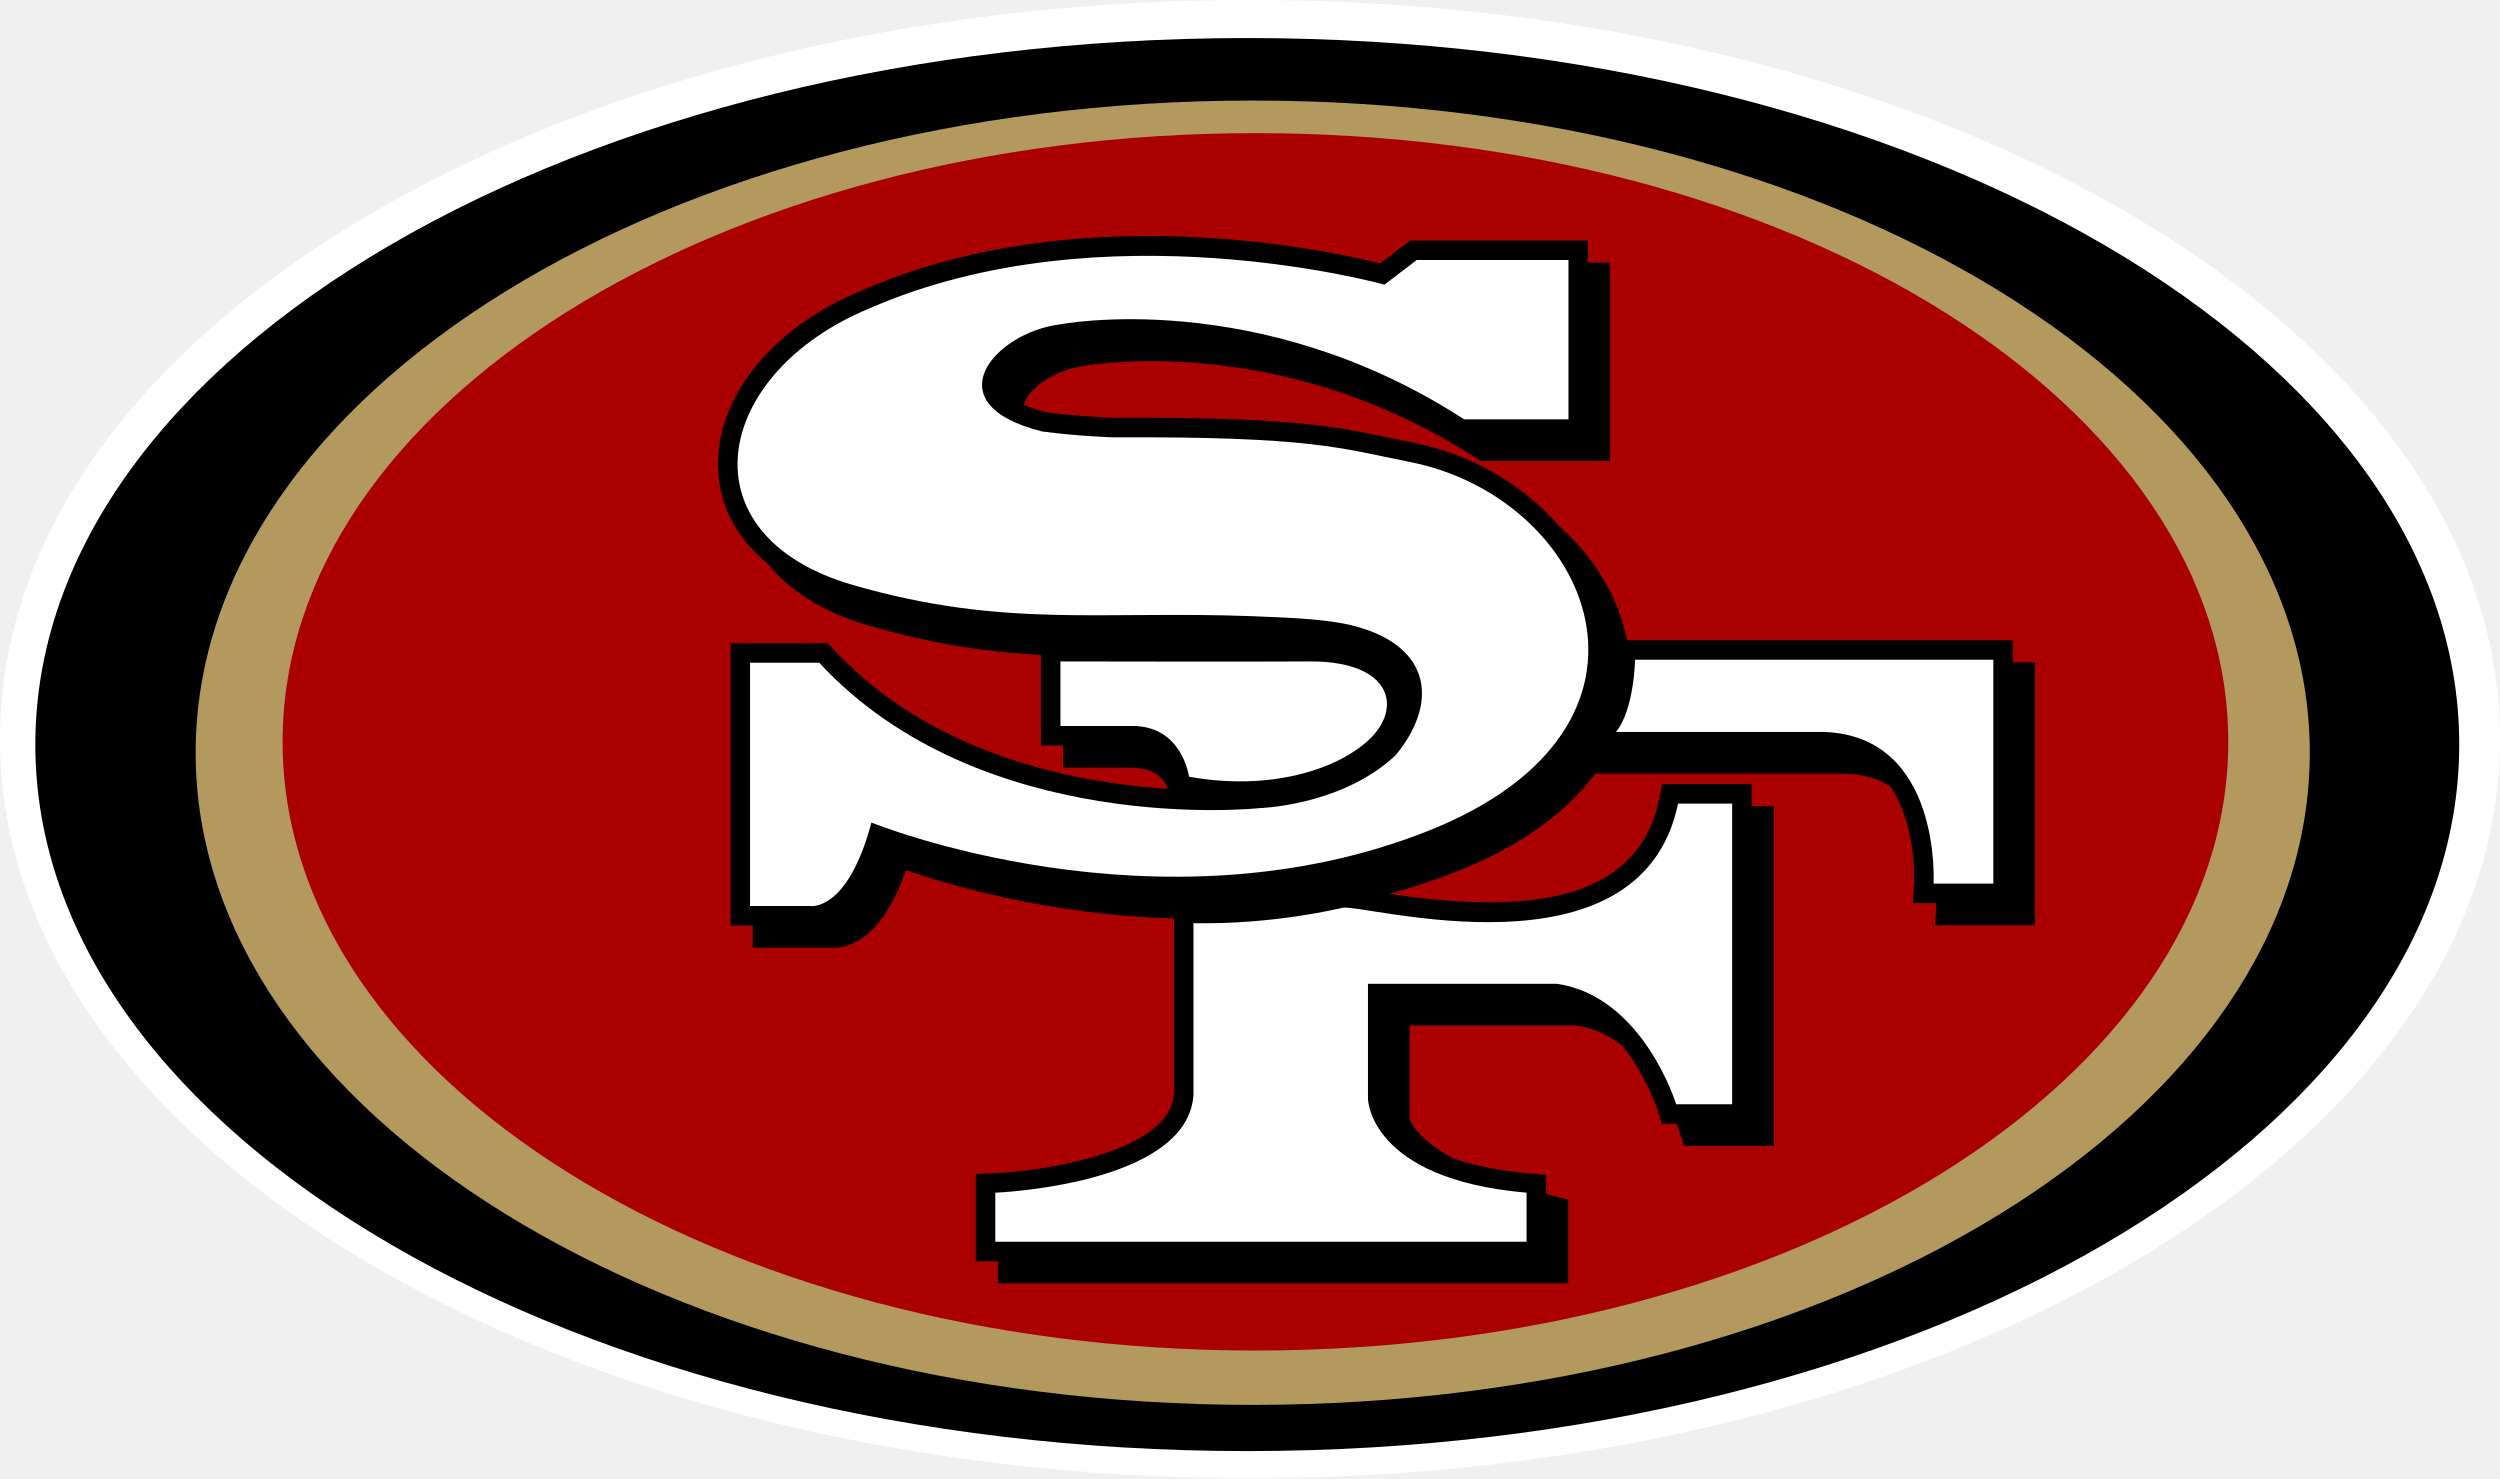
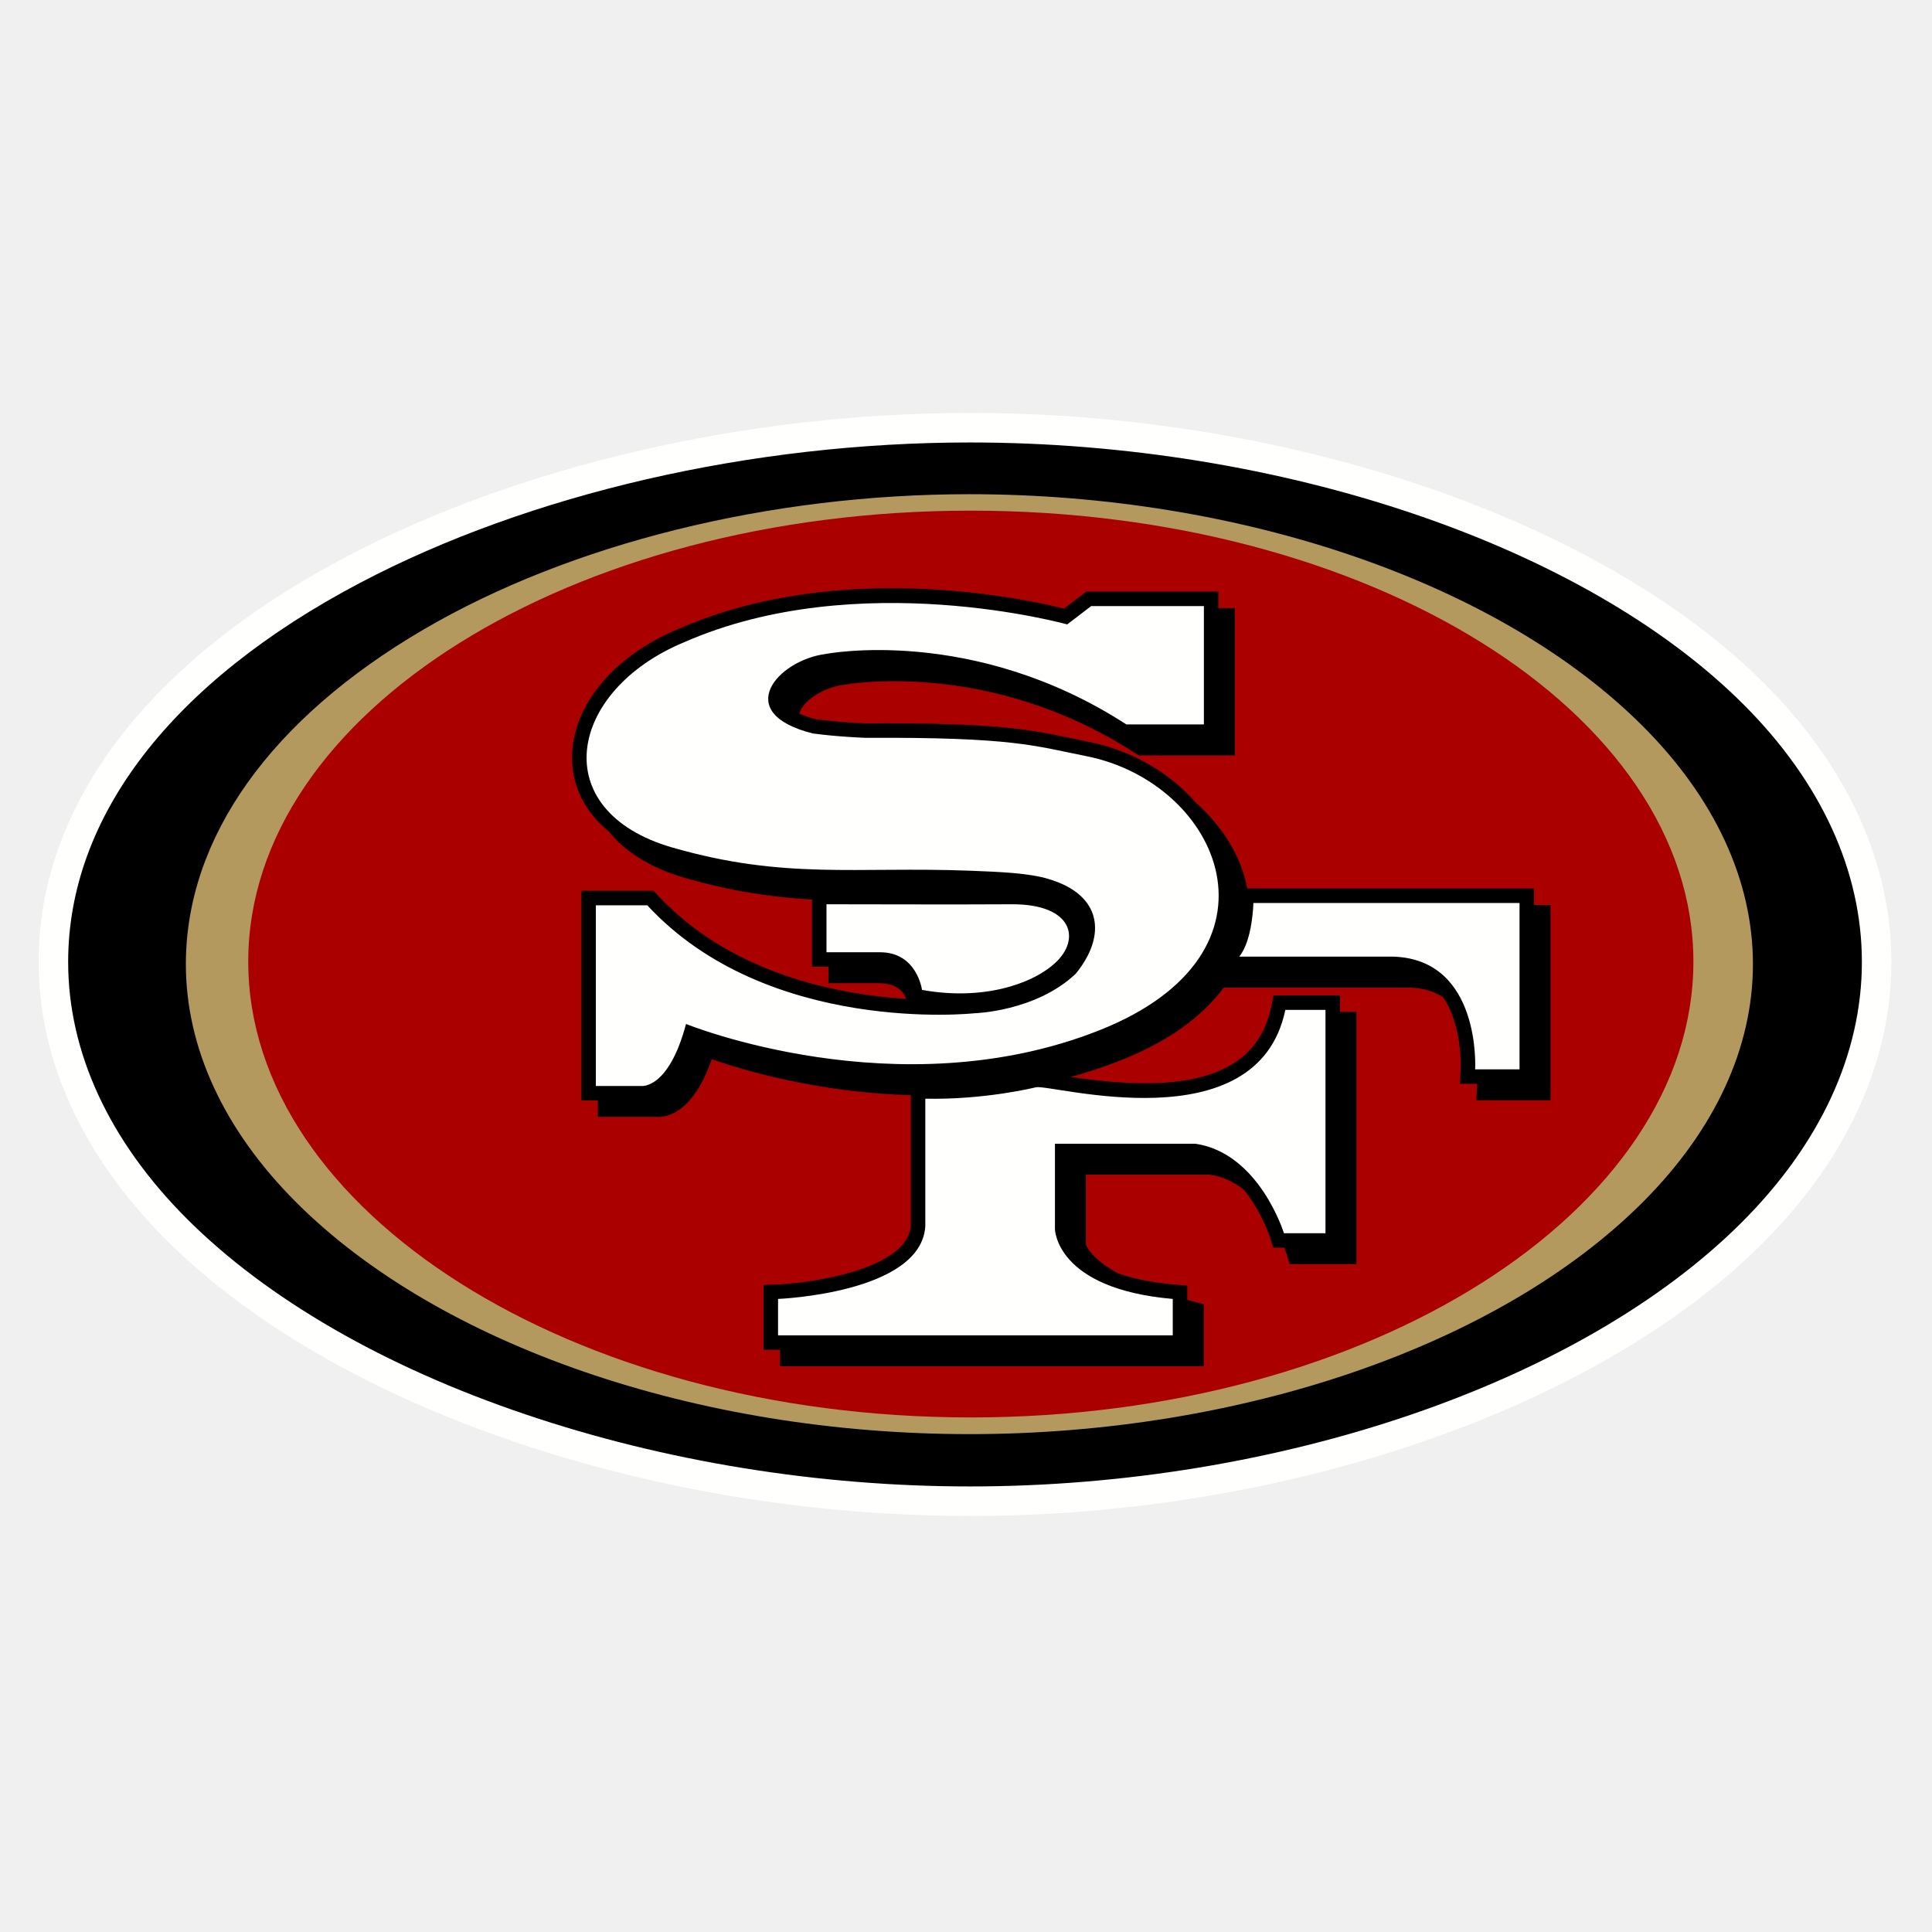
- <svg xmlns="http://www.w3.org/2000/svg" width="460" height="272">
-   <ellipse cx="230" cy="136" rx="230" ry="136" fill="#ffffff" />
-   <ellipse cx="229.5" cy="137" rx="223" ry="130" fill="#000000" />
-   <ellipse cx="230.5" cy="138.5" rx="194.5" ry="120" fill="#B3995D" />
-   <ellipse cx="231" cy="136.5" rx="179" ry="112" fill="#AA0000" />
-   <path fill="#000000" d="M370.848,121.879h-0.492v-4.074h-3.578h-67.422      c-1.523-7.99-6.121-15.4-12.676-21.186c-6.457-7.426-15.844-13.01-26.523-15.131l-4.43-0.91      c-10.25-2.154-18.34-3.859-50.906-3.695c0,0-6.266-0.215-12.344-1.02c-1.539-0.389-2.891-0.855-4.051-1.355      c0.449-2.709,5.41-6.443,11-7.168c0.582-0.105,35.824-6.59,72.102,16.904l0.891,0.574h23.84V48.334h-4.078v-4.076h-32.719      c0,0-3.887,2.967-5.512,4.211c-9.418-2.359-55.559-12.455-95.395,4.984c-16.742,6.92-27.133,19.98-26.398,33.24      c0.375,6.686,3.578,12.516,9.109,17.041c4.07,5.08,10.469,9.045,18.805,11.445c11.797,3.398,21.781,4.799,31.465,5.354v1.17      v15.465h4.082v4.076h12.438c5.152,0,6.477,2.855,6.793,3.918c-15.875-1.039-40.023-5.559-57.793-22.008l-0.668-0.721h-0.125      c-0.98-0.936-1.945-1.904-2.887-2.92l-1.063-1.154h-17.895v51.936h4.078v4.07h14.59c2.141,0.148,8.922-0.609,13.602-14.273      c7.59,2.641,26.293,8.273,49.328,8.898v32.309c-0.805,10.848-24.703,14.246-33.031,14.574l-3.438,0.133v16.063h4.074v4.07      h104.926v-15.367l-2.676-0.711c-0.48-0.121-0.934-0.246-1.398-0.375v-3.516l-3.277-0.281      c-5.898-0.523-10.438-1.547-13.961-2.797c-6.594-3.703-7.723-6.703-7.863-7.188v-17.227h30.754      c3.246,0.492,6.027,1.914,8.387,3.766c4.43,5.453,6.445,11.688,6.48,11.789l0.785,2.523l2.641,0.016h0.082      c0.367,0.922,0.563,1.508,0.566,1.539l0.785,2.531h2.641h13.883v-62.488h-3.582h-0.492v-4.082h-3.59h-12.859l-0.594,2.863      c-4.313,20.762-28.32,20.457-49.668,17.344c4.18-1.137,8.387-2.512,12.582-4.18c11.43-4.543,20.004-10.723,25.355-17.957h46.082      c3.215,0.102,5.945,0.902,8.242,2.406c4.836,7.094,4.348,17.523,4.344,17.648l-0.199,3.777h3.781h0.508      c-0.004,0.168-0.008,0.277-0.008,0.293l-0.207,3.781l3.789,0.008h14.578v-48.377H370.848z" />
-   <path fill="#FFFFFF" d="M297.34,134.674h38.195c21.816,0.695,20.238,27.914,20.238,27.914h11      v-41.199h-65.922C300.852,121.389,300.695,130.609,297.34,134.674" />
-   <path fill="#FFFFFF" d="M219.598,169.861v31.637c-1.133,16.582-36.465,17.957-36.465,17.957      v9.027h97.754v-9.027c-29.051-2.512-29.18-17.316-29.18-17.316v-21.125h34.723c15.883,2.266,21.988,22.168,21.988,22.168h10.293      v-55.32h-9.945c-6.914,33.324-57.98,18.332-61.758,19.168C247.008,167.029,234.43,170.17,219.598,169.861" />
-   <path fill="#FFFFFF" d="M250.098,115.434c13.27,3.889,14.504,14.014,6.734,23.494      c-9.941,9.383-25.125,9.77-25.125,9.77s-51.125,5.527-80.961-26.75h-12.738v44.762h11.164c0,0,6.805,1.043,11.168-15.359      c0,0,52.496,21.363,102.43,1.539c48.363-19.211,29.957-61.287-3.32-67.881c-12.797-2.535-17.887-4.725-54.613-4.535      c0,0-6.629-0.211-13.086-1.086c-20.242-5.059-8.73-18.145,3.141-19.68c0,0,36.469-7.189,74.512,17.451h19.195V47.842h-27.926      l-5.93,4.535c0,0-51.766-14.455-94.75,4.361c-28.891,11.945-34.555,41.824-3,50.92c27.789,8.01,45.504,4.654,73.664,5.729      C238.527,113.688,245.367,113.998,250.098,115.434" />
-   <path fill="#FFFFFF" d="M208.387,133.582h-13.266v-11.879c10.281,0,31.25,0.084,46.086,0      c14.93,0,16.918,8.629,10.629,14.465c-5.93,5.502-18.352,9.42-33.055,6.744C218.781,142.912,217.57,133.582,208.387,133.582" />
+ <svg xmlns="http://www.w3.org/2000/svg" height="500" viewBox="0 0 500 500" width="500">
+   <g fill="none">
+     <path d="m0 0h500v500h-500z" />
+     <path d="m251.024 392.328c81.738 0 162.272-27.711 205.168-70.61 21.786-21.783 33.3-46.938 33.3-72.761 0-25.633-11.364-50.539-32.853-72.03-42.565-42.559-123.275-70.059-205.615-70.059-57.659 0-116.497 13.57-161.429 37.232-51.33 27.027-79.596 64.268-79.596 104.856 0 25.453 11.403 50.307 32.982 71.879 21.566 21.559 52.9 39.702 90.624 52.458 36.816 12.455 77.423 19.033 117.418 19.033" fill="#fffffe" />
+     <path d="m93.154 150.86c-48.696 25.642-75.516 60.482-75.516 98.097 0 23.383 10.633 46.366 30.749 66.484 20.736 20.729 51.05 38.235 87.664 50.617 36.041 12.188 75.8 18.633 114.974 18.633 79.811 0 158.227-26.842 199.768-68.377 20.318-20.311 31.059-43.604 31.059-67.357 0-23.564-10.585-46.603-30.615-66.63-41.201-41.199-119.793-67.818-200.211-67.818-56.454 0-113.997 13.247-157.87 36.35" fill="#000" />
+     <path d="m250.882 371.152c70.456 0 137.225-22.992 174.238-59.996 18.67-18.672 28.537-39.982 28.537-61.635 0-21.649-9.867-42.959-28.537-61.627-37.018-37.009-103.782-59.996-174.238-59.996-51.734 0-103.236 12.769-141.295 35.038-39.647 23.198-61.485 53.947-61.485 86.584 0 21.654 9.871 42.963 28.546 61.635 37.009 37.004 103.774 59.996 174.234 59.996" fill="#b3995d" />
+     <path d="m251.248 366.833c103.275 0 187.001-53.499 187.001-117.961s-83.726-116.718-187.001-116.718c-103.279 0-187.001 52.256-187.001 116.718s83.722 117.961 187.001 117.961" fill="#a00" />
+     <path d="m397.517 234.209h-.516v-4.259h-74.195c-1.592-8.342-6.39-16.086-13.244-22.131-6.751-7.757-16.553-13.591-27.719-15.807l-4.621-.955c-10.71-2.25-19.17-4.031-53.197-3.855 0-.004-6.545-.224-12.9-1.067-1.609-.409-3.016-.895-4.225-1.42.469-2.831 5.645-6.733 11.493-7.486.602-.112 37.431-6.888 75.336 17.661l.929.598h24.914v-38.119h-4.26v-4.259h-34.187l-5.762 4.401c-9.845-2.465-58.051-13.015-99.686 5.21-17.496 7.228-28.352 20.871-27.577 34.728.392 6.987 3.735 13.079 9.518 17.803 4.251 5.309 10.938 9.448 19.647 11.96 12.324 3.549 22.762 5.012 32.883 5.593v17.377h4.256v4.259h13.003c5.383 0 6.769 2.982 7.1 4.092-16.592-1.084-41.82-5.804-60.392-22.987l-.697-.753h-.133c-1.024-.981-2.031-1.996-3.016-3.055l-1.114-1.2h-18.692v54.257h4.26v4.251h15.25c2.233.159 9.316-.628 14.208-14.916 7.93 2.766 27.474 8.648 51.54 9.302v33.756c-.835 11.337-25.809 14.882-34.505 15.226l-3.597.142v16.783h4.256v4.251h109.643v-16.056l-2.793-.74c-.503-.129-.985-.262-1.467-.396v-3.674l-3.421-.293c-6.166-.546-10.908-1.613-14.583-2.926-6.898-3.863-8.077-6.996-8.227-7.503v-17.997h32.134c3.395.512 6.304 2.001 8.769 3.932 4.626 5.696 6.738 12.21 6.769 12.318l.822 2.637 2.758.009h.09c.383.968.581 1.579.594 1.613l.818 2.642 2.762.004h14.505v-65.288h-4.26v-4.259h-17.194l-.615 2.982c-4.501 21.697-29.596 21.378-51.906 18.126 4.376-1.187 8.769-2.633 13.15-4.371 11.945-4.745 20.908-11.199 26.497-18.762h48.163c3.356.108 6.209.951 8.61 2.521 5.047 7.4 4.544 18.311 4.535 18.435l-.211 3.95h4.479l-.004.301-.215 3.95 3.954.009h15.237v-50.544h-3.748" fill="#000" />
+     <path d="m320.701 247.577c3.507-4.242 3.67-13.879 3.67-13.879h68.881v43.049h-11.485s1.639-28.438-21.153-29.17h-39.914zm-81.235 36.763c15.499.331 28.645-2.956 28.645-2.956 3.946-.873 57.311 14.787 64.531-20.023h10.392v57.793h-10.757s-6.381-20.789-22.969-23.159h-36.291v22.067s.138 15.471 30.491 18.1v9.431h-102.147v-9.431s36.928-1.437 38.107-18.762v-33.059zm31.867-56.864c-4.94-1.502-12.087-1.824-20.31-2.138-29.423-1.123-47.939 2.383-76.984-5.989-32.965-9.5-27.048-40.717 3.141-53.194 44.914-19.662 99.006-4.556 99.006-4.556l6.205-4.741h29.174v30.628h-20.06c-39.746-25.745-77.857-18.233-77.857-18.233-12.401 1.605-24.436 15.278-3.287 20.565 6.751.912 13.679 1.132 13.679 1.132 38.378-.202 43.696 2.087 57.074 4.737 34.768 6.892 54.002 50.853 3.464 70.924-52.173 20.716-107.035-1.609-107.035-1.609-4.557 17.14-11.665 16.048-11.665 16.048h-11.67v-46.762h13.305c31.188 33.717 84.608 27.948 84.608 27.948s15.865-.404 26.256-10.209c8.115-9.904 6.829-20.488-7.044-24.549zm-43.584 18.965h-13.855v-12.417c10.74 0 32.651.095 48.154 0 15.594 0 17.681 9.018 11.106 15.118-6.196 5.748-19.174 9.839-34.54 7.043 0 0-1.269-9.745-10.865-9.745z" fill="#fffffe" />
+   </g>
</svg>
